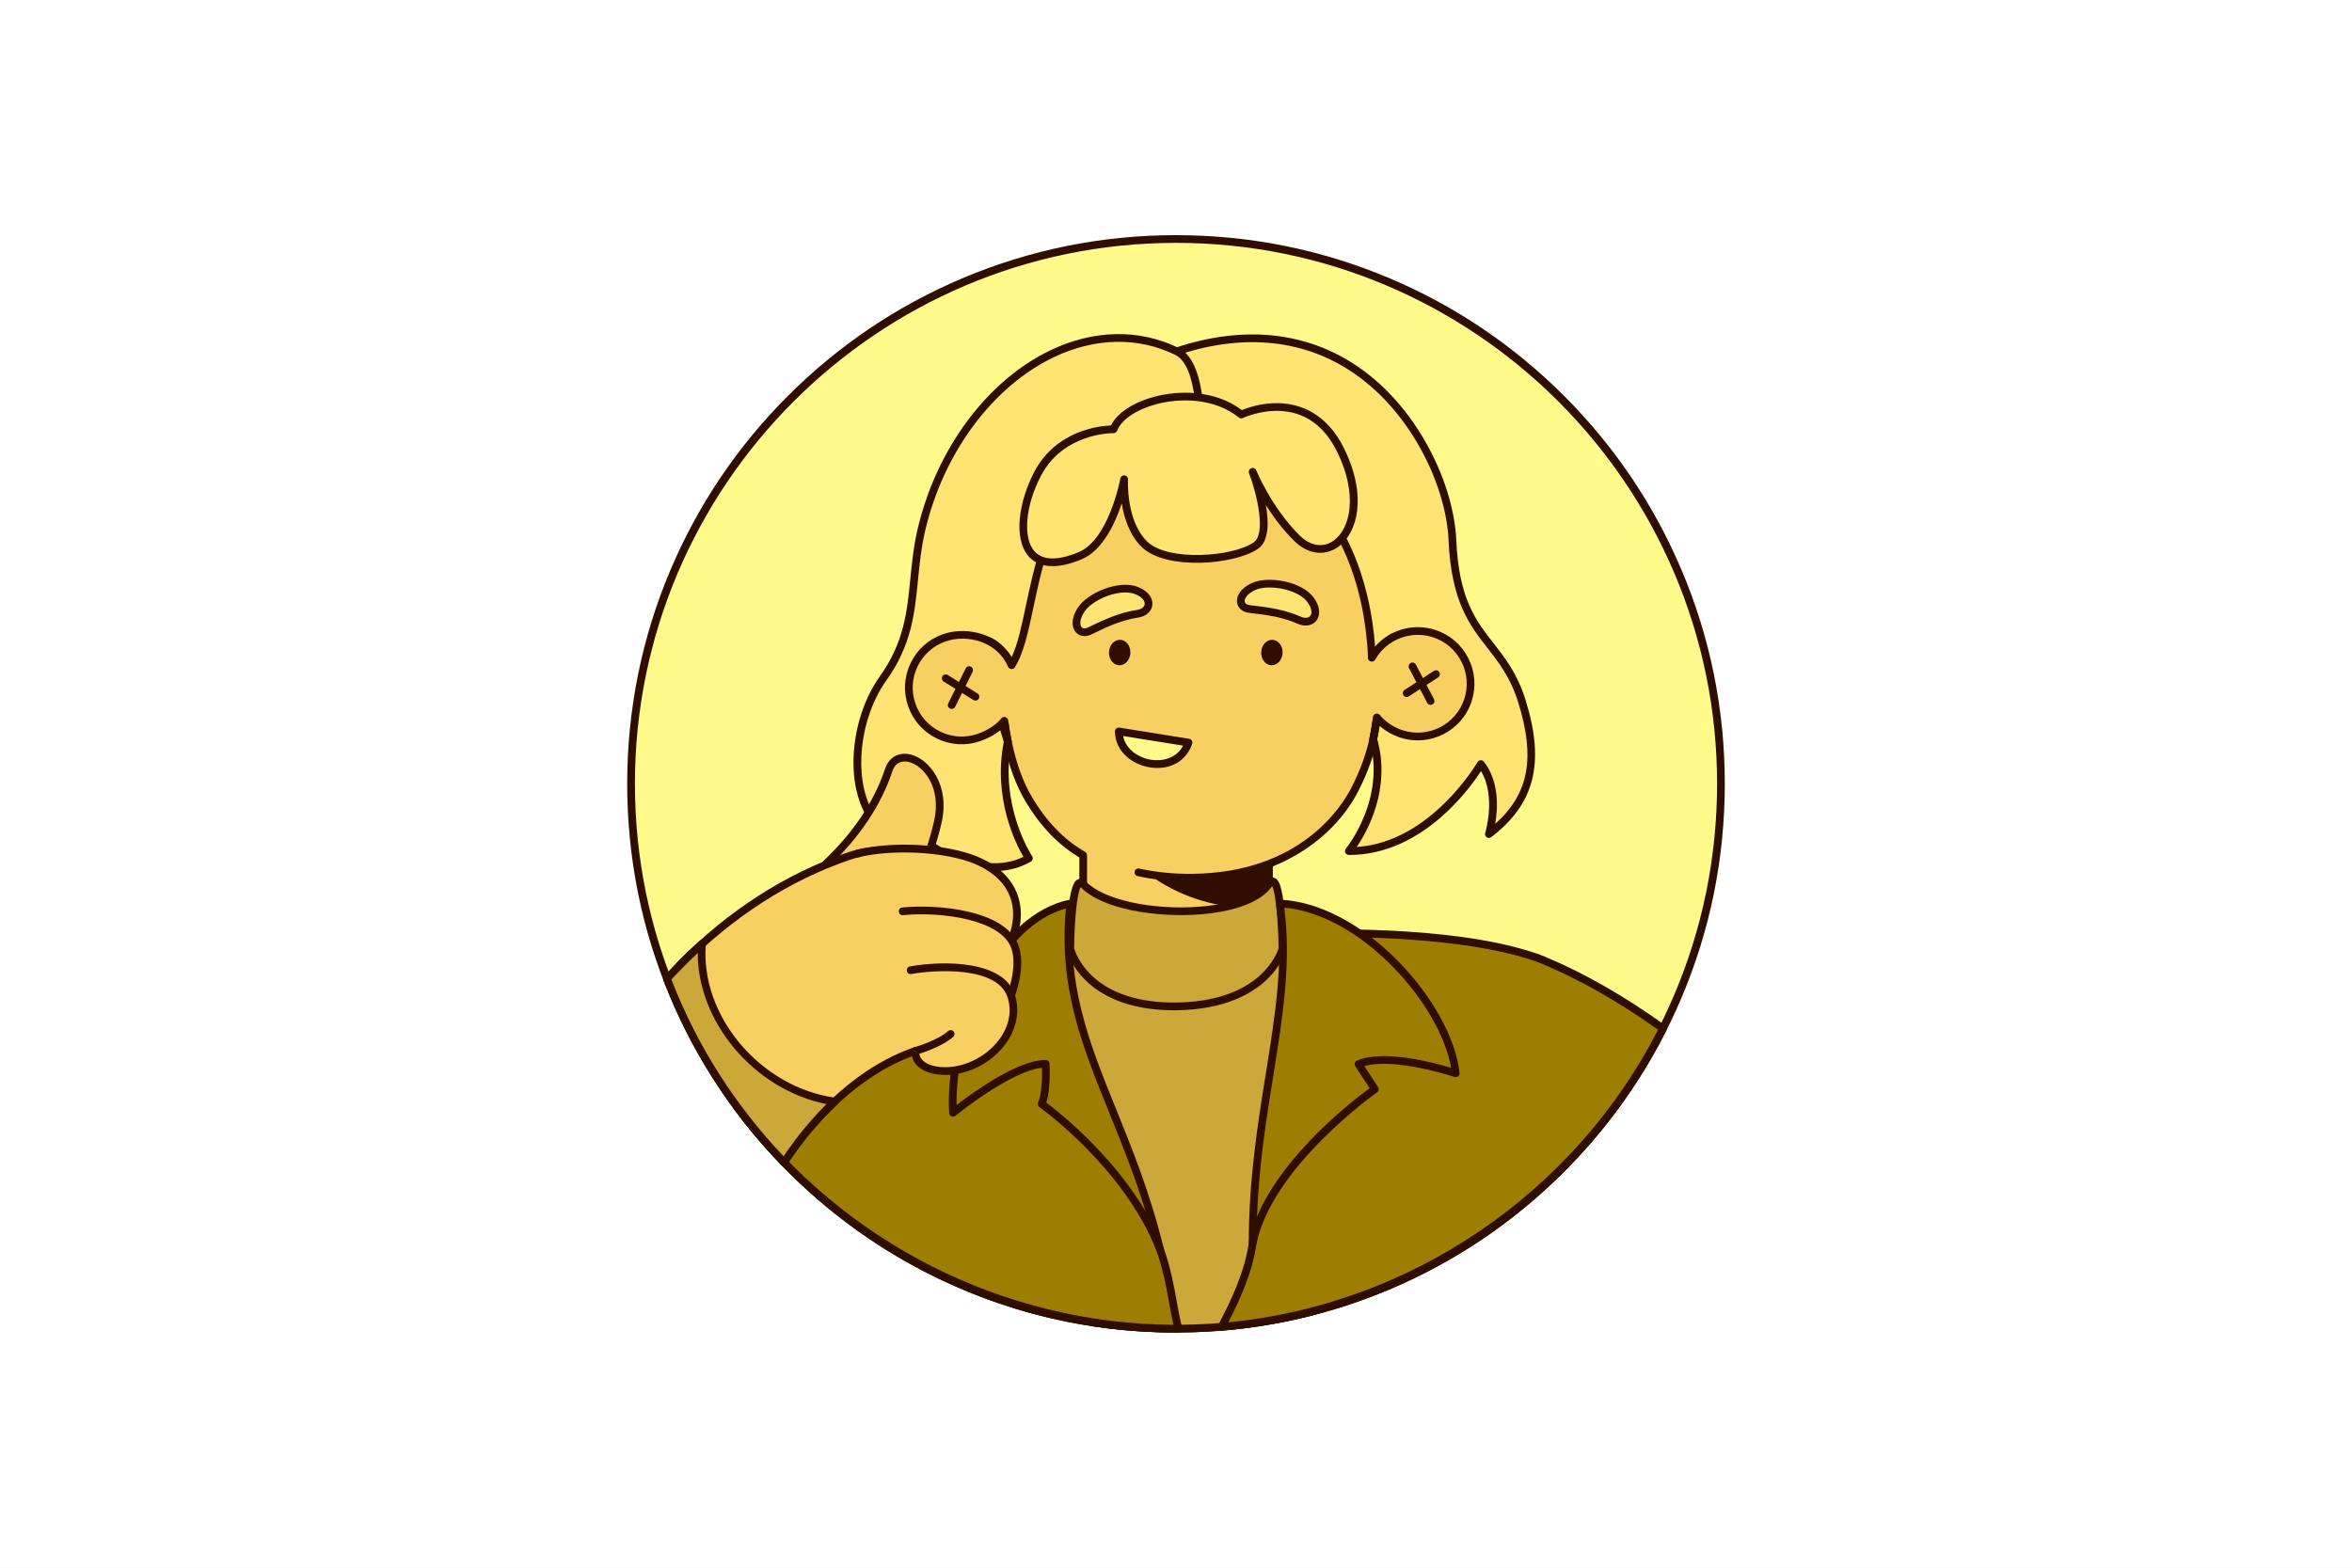
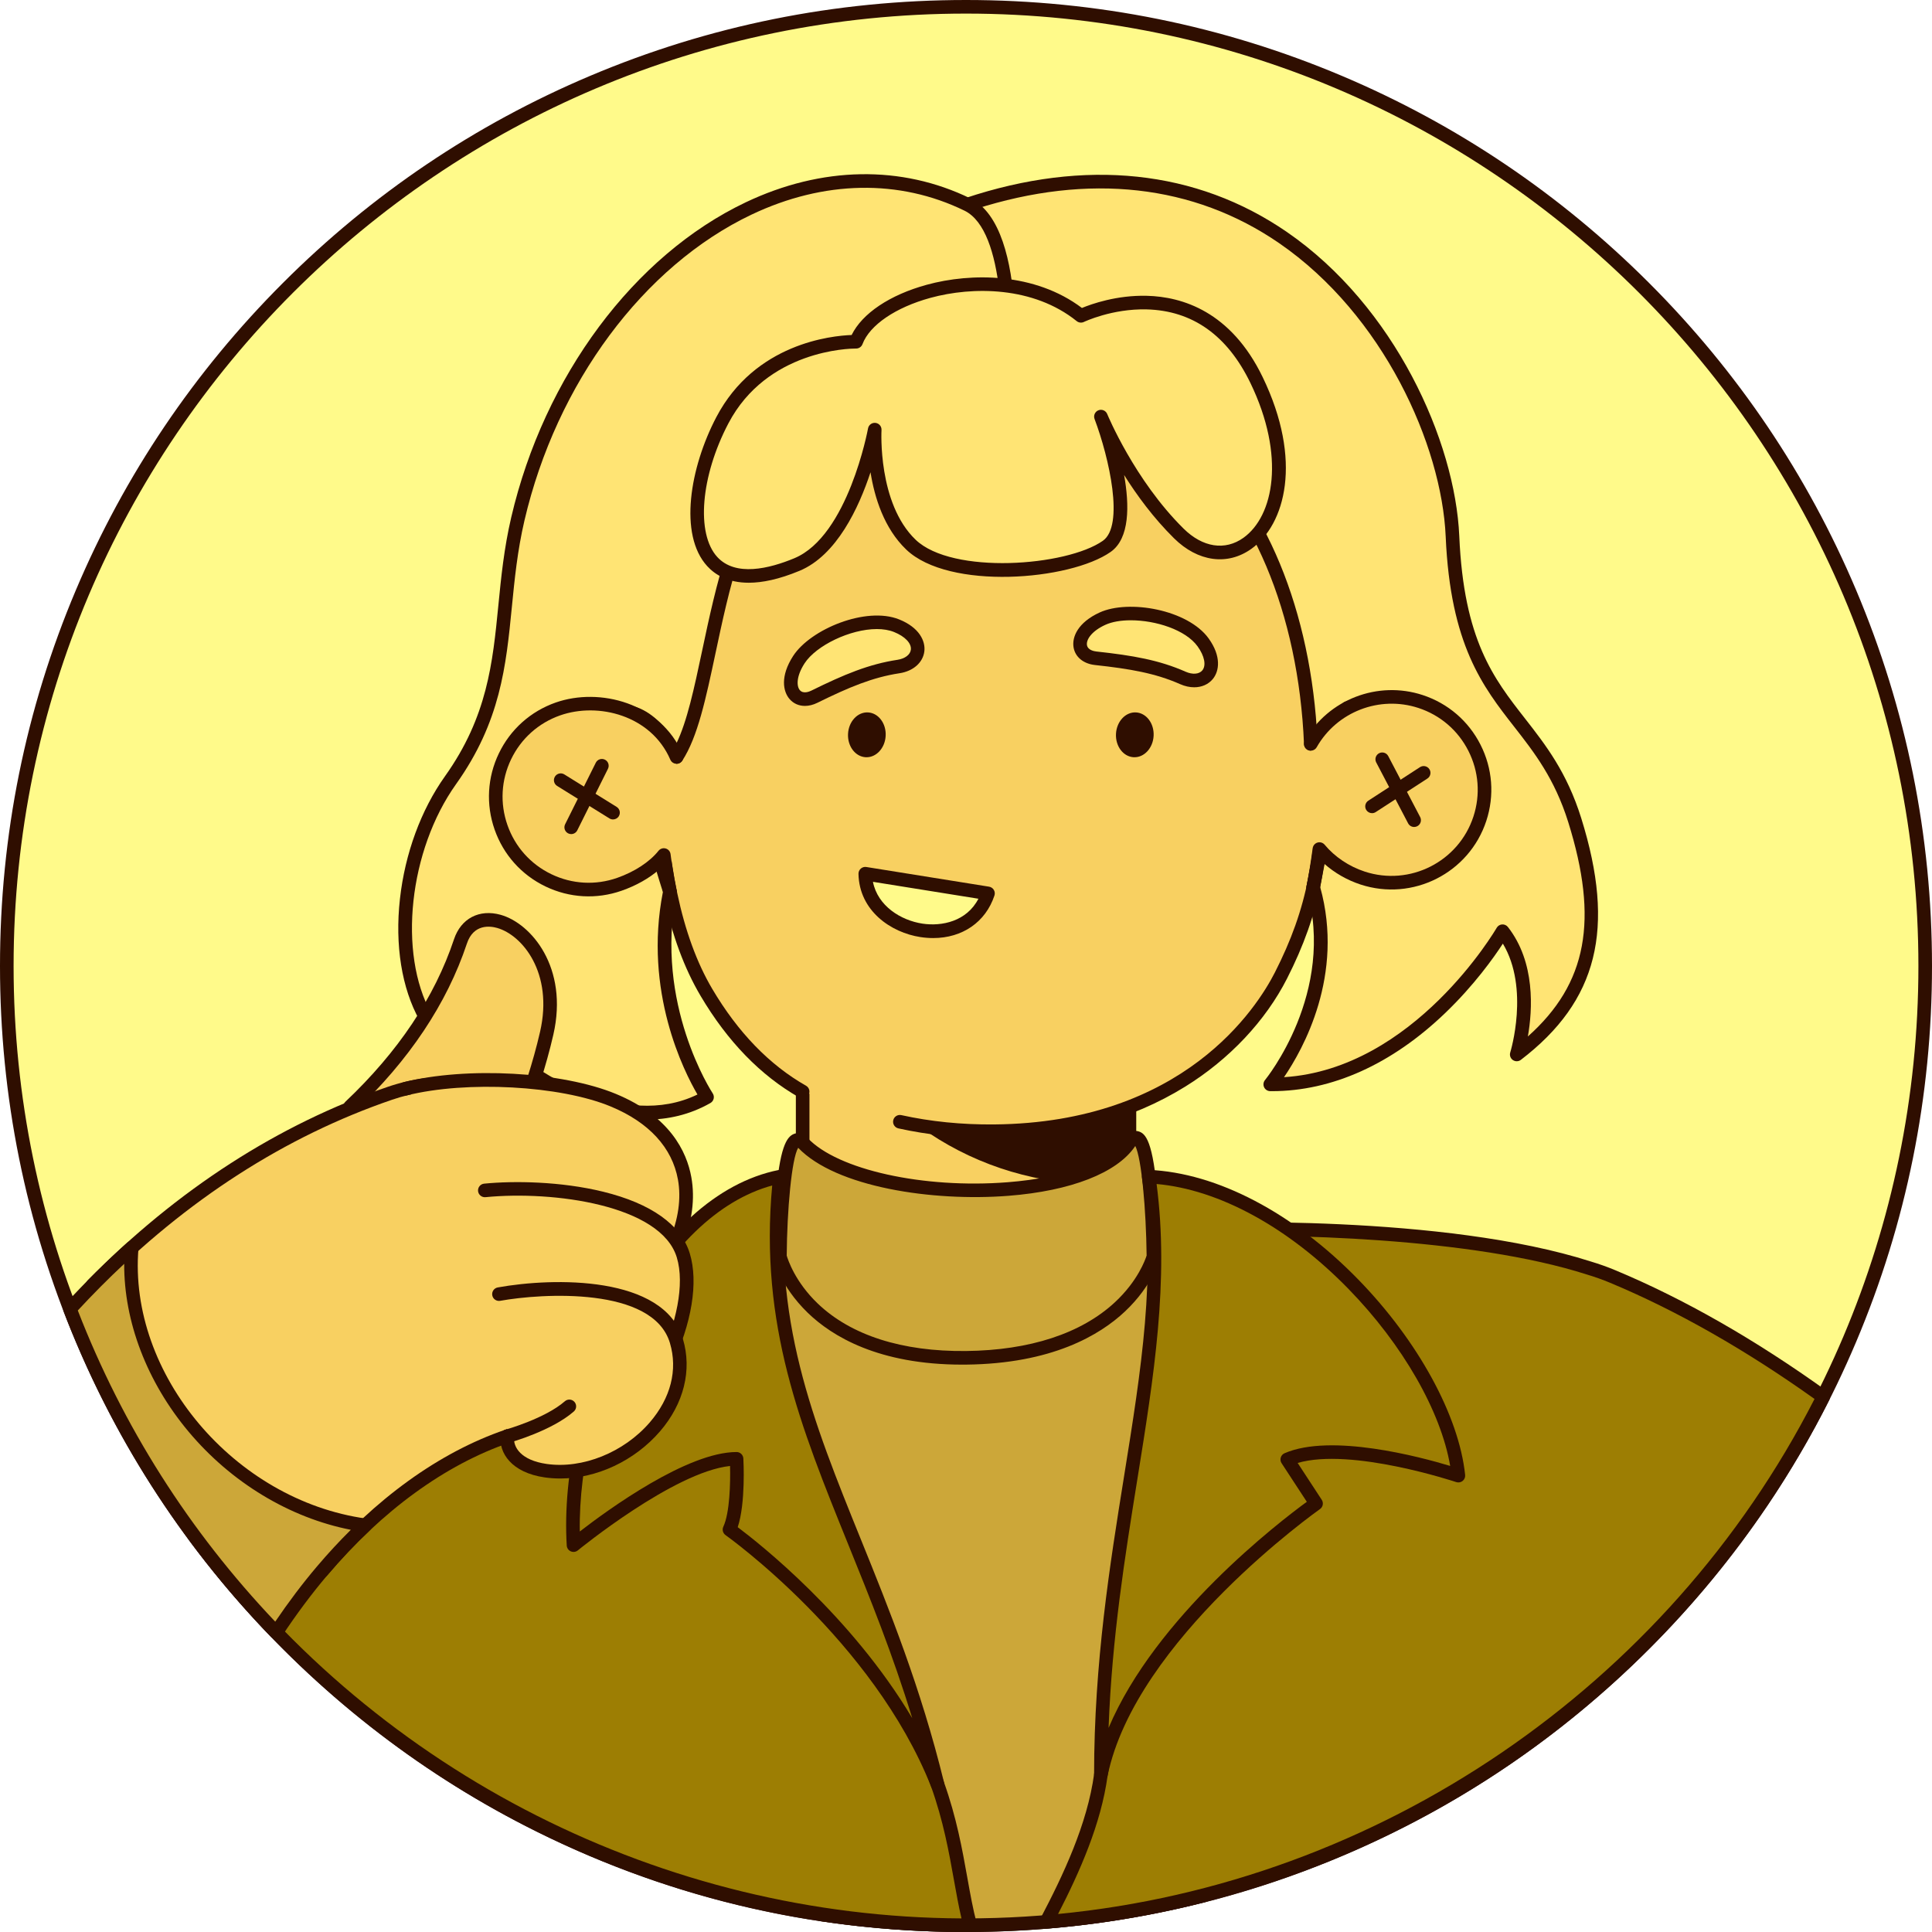
- <svg xmlns="http://www.w3.org/2000/svg" fill="none" viewBox="0 0 1200 800" width="1200" height="800">
+ <svg xmlns="http://www.w3.org/2000/svg" fill="none" viewBox="320.0 120.0 560.0 560.0" width="560" height="560">
  <defs>
    <clipPath id="assetClipPath_9qmEFste">
      <path d="m0 0 h 852.84 v 852.84 h -852.84 v -852.84 z" id="path_4vBtHDki" fill="#ffffff" />
    </clipPath>
  </defs>
  <path id="collage_bg" d="M0 0h1200v800H0z" fill="#ffffff" />
  <g transform="translate(320 120)" data-asset-index="0">
    <g clip-path="url(#assetClipPath_9qmEFste)" transform="scale(0.6566296 0.6566296)" data-asset-index="0">
      <circle cx="426.42" cy="426.42" fill="#FFFA8A" r="423.42" id="amFaUI-9RFS0oThkQjHqC" />
      <path d="m426.42 852.841c-57.565 0-113.41-11.275-165.982-33.512-50.778-21.478-96.382-52.224-135.542-91.384s-69.907-84.764-91.384-135.542c-22.237-52.573-33.512-108.418-33.512-165.982s11.274-113.41 33.512-165.983c21.477-50.778 52.223-96.381 91.384-135.542 39.16-39.161 84.764-69.907 135.542-91.384 52.572-22.237 108.417-33.512 165.982-33.512s113.41 11.275 165.982 33.511c50.778 21.478 96.382 52.224 135.542 91.384 39.161 39.161 69.907 84.763 91.384 135.542 22.237 52.573 33.512 108.418 33.512 165.983s-11.274 113.409-33.512 165.982c-21.477 50.778-52.223 96.381-91.384 135.542s-84.764 69.906-135.542 91.384c-52.572 22.236-108.417 33.512-165.982 33.512zm0-846.841c-231.82 0-420.42 188.6-420.42 420.421s188.6 420.42 420.42 420.42 420.42-188.6 420.42-420.42-188.6-420.421-420.42-420.421z" fill="#2F0E00" id="MMsJ1ZLFXgdGeLHAH4txy" />
      <path d="m354.315 472.587h144.211v82.053h-144.211z" fill="#F8D061" id="paxJKa_K_nwhHg7CvaZup" />
      <g fill="#2F0E00" id="lnxEp-2ceka3hJtOwNf_U">
        <path d="m498.525 557.64h-144.211c-1.657 0-3-1.343-3-3v-82.053c0-1.657 1.343-3 3-3h144.211c1.657 0 3 1.343 3 3v82.053c0 1.657-1.343 3-3 3zm-141.21-6h138.211v-76.053h-138.211z" fill="#2F0E00" id="H60nbLdR_oY2z4SNnFw4f" />
        <path d="m498.526 478.621v40.798c-31.715 2.573-61.474-4.888-86.657-21.669z" fill="#2F0E00" id="RsBUVG66MESY8f4cVjYgb" />
        <path d="m486.476 522.91c-27.717 0-53.871-7.737-76.271-22.663-1-.666-1.506-1.866-1.284-3.049.221-1.182 1.127-2.117 2.302-2.377l86.656-19.13c.883-.195 1.815.021 2.525.591.709.569 1.121 1.43 1.121 2.339v40.798c0 1.562-1.2 2.864-2.758 2.99-4.126.335-8.227.501-12.292.501zm-66.802-23.81c22.478 13.206 48.498 19.238 75.852 17.526v-34.271z" fill="#2F0E00" id="JoJnmg3SUlYCMHmxmmymO" />
      </g>
      <path d="m554.637 554.641c-42.749-20.086-224.498-11.164-243.194 3.937-17.975 14.519-5.76 191.047 50.97 286.454 20.875 3.165 42.249 4.809 64.008 4.809 36.265 0 71.464-4.563 105.058-13.14 49.534-97.998 53.381-267.86 23.158-282.06z" fill="#CCA739" id="Fj4JYdpb7PbYSLtAApPh" />
      <path d="m426.42 852.841c-21.574 0-43.261-1.63-64.457-4.844-.888-.135-1.669-.66-2.128-1.433-24.789-41.688-44.433-105.359-53.895-174.688-6.673-48.896-8.388-105.938 3.617-115.634 10.989-8.876 65.361-14.345 114.371-15.828 23.688-.719 103.214-2.003 131.983 11.511 5.28 2.48 9.661 8.684 13.021 18.437 8.42 24.442 10.241 70.745 4.753 120.841-6.192 56.517-20.231 108.669-39.53 146.852-.391.772-1.097 1.339-1.936 1.554-34.395 8.78-69.991 13.232-105.801 13.232zm-62.149-10.565c20.451 3.029 41.354 4.564 62.149 4.564 34.85 0 69.493-4.275 102.992-12.711 41.903-84.031 49.476-216.451 33.849-261.813-2.772-8.047-6.195-13.22-9.899-14.961-21.899-10.289-81.126-12.397-129.251-10.943-54.982 1.664-102.609 7.897-110.783 14.499-7.137 5.764-9.717 49.519-1.441 110.154 9.264 67.883 28.332 130.168 52.385 171.211zm167.208-5.575h.01z" fill="#2F0E00" id="yRhzLtG-UQqv3Pq0DZvQ0" />
      <path d="m354.315 504.39c25.289 26.925 124.365 29.169 144.211 0 9.98-14.668 10.632 50.251 10.632 50.251s-11.392 43.988-82.737 44.736-82.144-44.736-82.144-44.736.365-60.55 10.039-50.251z" fill="#CCA739" id="XmfbRetktP4yc9AkiRSMW" />
      <path d="m424.719 602.385c-36.79 0-57.379-12.426-68.215-22.943-12.105-11.752-15.028-23.609-15.146-24.108-.056-.233-.082-.472-.081-.711 0-.123.085-12.389 1.03-24.832 1.794-23.592 4.989-28.001 8.174-29.251 1.184-.463 3.536-.849 6.021 1.797 13.198 14.053 51.132 22.451 88.254 19.541 25.676-2.016 44.37-9.004 51.29-19.175 2.453-3.605 4.92-3.772 6.559-3.274 3.043.92 6.454 4.041 8.428 29.595.987 12.776 1.125 25.461 1.126 25.587.003.264-.029.527-.096.782-.125.483-3.206 11.968-15.461 23.519-11.124 10.486-32.325 23.069-70.149 23.466-.58.006-1.16.009-1.732.009zm-77.44-48.133c.529 1.831 3.711 11.595 13.675 21.146 14.626 14.02 37.204 21.28 65.435 20.979 28.213-.296 50.969-7.752 65.809-21.562 10.018-9.323 13.358-18.703 13.955-20.593-.229-20.157-2.244-43.071-5.004-48.348-.046.062-.093.131-.143.203-7.949 11.684-28.281 19.623-55.782 21.781-33.63 2.639-76.235-3.798-92.883-21.189-2.887 4.727-4.915 27.536-5.062 47.582z" fill="#2F0E00" id="q1f-tIuhLPD3yA_pm_dqH" />
      <path d="m426.42 849.84c.614 0 1.227-.009 1.841-.012-4.626-17.504-5.688-37.729-14.431-62.209-23.481-65.746-60.348-151.697-80.458-236.811 0 0-112.352-4.868-163.53 33.403-33.71 21.942-59.895 51.917-84.3 93.414 77.108 104.459 201.078 172.215 340.877 172.215z" fill="#9D7E03" id="mK-G1DGU87froPz0ZmNwQ" />
      <path d="m426.42 852.841c-68.849 0-134.565-15.903-195.323-47.27-57.963-29.922-109.129-73.549-147.968-126.164-.713-.967-.781-2.266-.172-3.302 25.28-42.985 52.347-72.971 85.167-94.354 51.476-38.41 160.746-34.14 165.378-33.938 1.342.058 2.481 1 2.79 2.308 14.876 62.961 38.854 126.133 60.011 181.869 7.346 19.352 14.284 37.63 20.353 54.622 5.599 15.676 8.11 29.72 10.326 42.11 1.287 7.198 2.503 13.996 4.18 20.341.237.897.046 1.854-.52 2.591-.564.737-1.438 1.171-2.366 1.176l-1.855.012zm-337.281-175.404c78.716 105.585 203.776 168.766 335.287 169.398-1.273-5.444-2.288-11.117-3.351-17.058-2.175-12.16-4.64-25.943-10.07-41.149-6.049-16.936-12.977-35.188-20.312-54.511-20.972-55.249-44.708-117.784-59.708-180.381-16.079-.409-113.572-1.354-159.346 32.877-.053.039-.105.076-.16.112-32.057 20.865-57.508 48.889-82.341 90.711z" fill="#2F0E00" id="VCU0ZMtGnXwyLFueiyLd3" />
      <path d="m701.374 559.736c-52.927-16.966-137.589-18.446-179.987-16.747 3.8 49.787-22.862 165.684-35.426 240.377-3.119 23.151-14.182 46.175-24.083 65.002 150.298-12.462 278.312-103.419 342.946-231.775-31.203-22.424-62.591-40.445-92.915-53.101-3.482-1.454-6.999-2.701-10.535-3.757z" fill="#9D7E03" id="hh_tvrf2_qY3AVMsBI-Mh" />
      <path d="m461.878 851.368c-1 0-1.942-.501-2.501-1.344-.604-.913-.663-2.083-.153-3.053 10.066-19.141 20.762-41.713 23.765-64.006 3.279-19.504 7.453-41.473 11.872-64.73 12.337-64.939 26.32-138.543 23.536-175.018-.062-.812.209-1.614.75-2.223.542-.608 1.308-.971 2.121-1.004 11.677-.467 115.934-3.968 180.994 16.88 3.672 1.097 7.307 2.394 10.804 3.854 30.318 12.652 61.78 30.63 93.511 53.433 1.198.862 1.593 2.468.929 3.786-32.348 64.236-80.874 119.727-140.333 160.473-60.757 41.634-131.661 66.857-205.045 72.941-.083.008-.166.011-.249.011zm62.695-305.495c1.89 38.164-11.748 109.946-23.818 173.481-4.413 23.227-8.581 45.165-11.835 64.51-2.859 21.234-12.337 42.51-21.851 61.026 141.571-13.643 268.931-100.271 333.914-227.356-30.65-21.828-60.995-39.072-90.229-51.272-3.313-1.384-6.758-2.612-10.238-3.65-.019-.006-.038-.012-.058-.019-50.804-16.285-132.955-18.207-175.885-16.72z" fill="#2F0E00" id="x80rgF1BPUUKpUgDqVY4S" />
      <path d="m507.078 519.419c64.197 2.753 131.257 79.967 136.696 131.974 0 0-51.816-17.42-75.54-7.14l12.715 19.446s-82.272 57.59-94.986 119.668c0-107.701 32.909-183.98 21.117-263.947z" fill="#9D7E03" id="nM_YSrkVkW739Y_0Y682h" />
      <path d="m485.965 786.366c-.102 0-.203-.005-.306-.016-1.531-.155-2.697-1.444-2.697-2.984 0-49.345 7.016-93.005 13.205-131.524 7.669-47.722 14.291-88.936 7.943-131.985-.131-.885.141-1.782.739-2.446.599-.665 1.466-1.035 2.357-.988 30.003 1.287 63.683 18.936 92.402 48.421 26.348 27.05 44.414 60.095 47.147 86.238.106 1.015-.312 2.015-1.107 2.652-.798.641-1.865.826-2.832.503-.483-.162-46.289-15.371-69.994-8.446l10.636 16.267c.887 1.355.536 3.17-.79 4.099-.813.57-81.442 57.636-93.768 117.812-.289 1.408-1.527 2.398-2.937 2.398zm24.592-263.713c5.582 42.725-1.247 85.221-8.466 130.141-5.527 34.4-11.216 69.8-12.736 109.95 20.746-49.065 75.251-90.848 87.512-99.808l-11.144-17.043c-.484-.74-.617-1.656-.362-2.504.254-.847.869-1.539 1.681-1.891 20.529-8.894 59.692 1.56 73.113 5.607-4.109-24.091-20.936-53.532-44.843-78.077-26.502-27.209-57.175-43.944-84.755-46.376z" fill="#2F0E00" id="WvQ86INuiRDom_gOcK5C" />
      <path d="m344.276 519.419c-57.237 11.498-94.853 101.438-91.105 162.647 0 0 46.361-38.1 71.968-38.1 0 0 1.249 21.86-3.123 31.229 0 0 65.581 46.219 91.814 112.425-27.482-112.425-80.458-168.013-69.554-268.201z" fill="#9D7E03" id="E7i9b3mk6EW8E8sZGvaWo" />
      <path d="m413.83 790.621c-1.2 0-2.325-.725-2.789-1.896-25.587-64.578-90.104-110.621-90.753-111.078-1.187-.837-1.604-2.404-.99-3.721 2.867-6.145 3.155-19.483 2.966-26.802-24.774 2.627-66.75 36.898-67.188 37.259-.87.714-2.07.883-3.103.432-1.033-.45-1.728-1.441-1.796-2.566-1.93-31.511 6.67-69.458 23.005-101.511 18.342-35.99 43.38-58.812 70.504-64.261.937-.187 1.909.082 2.614.727.706.646 1.062 1.589.959 2.539-6.768 62.183 11.528 107.371 32.714 159.695 12.422 30.679 26.501 65.451 36.771 107.47.375 1.531-.501 3.092-2.003 3.57-.303.097-.609.143-.911.143zm-88.18-116.479c9.251 6.925 50.045 38.959 77.037 84.292-8.648-28.269-18.586-52.812-28.275-76.745-21.014-51.898-39.225-96.873-33.541-158.385-23.768 6.466-45.775 27.649-62.343 60.158-14.636 28.718-23.079 63.602-22.588 92.58 12.594-9.744 47.431-35.077 69.2-35.077 1.591 0 2.904 1.241 2.995 2.829.049.856 1.073 19.694-2.485 30.348z" fill="#2F0E00" id="BAIs6As1mdK7_ojzf5thI" />
      <path d="m397.228 495.175c12.543 2.777 26.386 4.313 41.555 4.184 68.737-.585 109.925-35.816 126.682-68.776 14.45-28.421 19.273-53.26 18.906-96.329-.777-91.257-23.655-172.257-148.452-171.194-124.798 1.063-146.292 82.441-145.515 173.698.355 41.703 6.735 76.443 21.406 101.272 3.959 6.7 17.457 29.621 42.502 43.838" fill="#F8D061" id="uJQjfljGi66IpbBAedw77" />
      <path d="m437.04 502.367c-14.076 0-27.678-1.433-40.46-4.264-1.618-.357-2.639-1.96-2.28-3.577.358-1.618 1.961-2.639 3.577-2.28 12.875 2.85 26.62 4.235 40.881 4.113 83.782-.714 116.118-51.567 124.034-67.136 14.257-28.043 18.945-52.001 18.58-94.944-.714-83.789-18.573-169.333-145.427-168.219-56.524.481-94.915 17.382-117.364 51.669-17.639 26.94-25.639 64.754-25.177 119.003.368 43.256 7.431 76.824 20.989 99.771 11.37 19.243 25.288 33.609 41.399 42.755 1.441.818 1.946 2.649 1.129 4.09-.818 1.441-2.651 1.944-4.09 1.129-17.035-9.67-31.694-24.765-43.571-44.865-14.335-24.26-21.474-57.877-21.856-102.828-.473-55.488 7.839-94.363 26.157-122.341 23.633-36.094 63.648-53.883 122.333-54.382.831-.007 1.663-.011 2.487-.011 57.341 0 96.853 17.121 120.753 52.302 18.792 27.661 27.765 66.389 28.237 121.877.37 43.487-4.663 69.058-19.232 97.714-9.512 18.709-25.473 35.656-44.942 47.72-23.867 14.787-52.26 22.423-84.389 22.697-.59.005-1.181.008-1.769.008z" fill="#2F0E00" id="mvAENO1NMQ1nz0GBchr" />
      <path d="m427.058 90.292c140.795-46.961 211.196 79.397 214.113 146.493 3.354 77.133 38.18 74.743 53.969 125.268 15.315 49.011 6.361 78.939-25.608 103.413 0 0 10.422-33.076-6.253-54.403 0 0-39.039 68.149-102.55 67.603 0 0 32.627-39.178 18.955-86.982l15.13-79.142-16.188 15.817c-3.606-86.51-50.826-169.287-134.677-151.6l-16.89-86.469z" fill="#FFE474" id="aAolRjEmRWU6g4yF9YcT" />
      <path d="m561.463 481.67c-.255 0-.505 0-.76-.003-1.159-.01-2.209-.687-2.696-1.738-.487-1.053-.325-2.291.416-3.182.314-.379 31.435-38.579 18.376-84.236-.129-.452-.15-.928-.062-1.389l13.333-69.751-9.349 9.135c-.846.828-2.097 1.082-3.203.643-1.101-.437-1.842-1.479-1.891-2.663-2.407-57.744-23.304-107.34-55.897-132.668-21.474-16.687-46.762-22.112-75.164-16.121-.786.165-1.606.009-2.275-.435-.67-.443-1.134-1.137-1.288-1.926l-16.89-86.469c-.289-1.48.565-2.944 1.995-3.421 52.975-17.669 102.062-12.493 141.962 14.961 47.549 32.719 74.273 92.301 76.098 134.248 1.997 45.929 15.127 62.741 29.027 80.54 9.072 11.617 18.454 23.63 24.808 43.963 15.252 48.807 7.282 80.714-26.648 106.69-1.039.796-2.474.824-3.545.075-1.071-.751-1.533-2.11-1.14-3.358.093-.296 8.623-28.224-3.262-48.022-3.976 6.113-12.646 18.357-25.512 30.692-23.508 22.538-49.923 34.434-76.434 34.435zm21.3-90.117c10.803 38.918-7.601 71.706-15.966 83.947 57.479-3.643 93.51-65.286 93.879-65.93.497-.866 1.393-1.429 2.389-1.5.989-.071 1.963.357 2.577 1.145 12.183 15.582 10.86 36.582 8.802 48.316 26.222-23.375 31.315-51.438 17.833-94.585-6.028-19.29-15.068-30.865-23.811-42.059-13.87-17.761-28.212-36.125-30.292-83.974-1.76-40.461-27.573-97.959-73.505-129.565-37.665-25.917-84.008-31.094-134.158-15.031l15.804 80.914c28.999-5.382 54.924.616 77.098 17.846 32.696 25.409 54.083 73.869 57.851 130.51l11.453-11.19c.938-.916 2.362-1.117 3.517-.497s1.772 1.918 1.526 3.206l-14.996 78.446z" fill="#2F0E00" id="Avtx6B3HVAjMnssXyWo7W" />
      <path d="m295.713 393.594c-10.306 50.782 16.4 90.705 16.4 90.705-35.917 20.452-78.069-11.361-78.069-11.361-63.625 3.977-67.839-82.678-35.166-128.549 28.375-39.836 19.971-73.594 29.715-115.33 25.139-107.68 120.943-176.574 198.465-138.767 25.222 12.301 16.89 86.469 16.89 86.469-138.731-27.308-119.909 118.663-145.294 157.398 0 0-7.745-15.481-18.507-19.083s15.566 78.518 15.566 78.518z" fill="#FFE474" id="QgpGT38krm4UVce8qQHlg" />
      <path d="m285.347 494.224c-25.165 0-47.393-14.802-52.206-18.231-27.107 1.279-41.059-13.208-47.998-25.697-7.82-14.076-10.874-33.079-8.597-53.507 2.234-20.044 9.297-39.271 19.889-54.14 18.711-26.269 21.06-50.096 23.546-75.323 1.223-12.4 2.487-25.225 5.69-38.948 14.555-62.341 54.217-115.628 103.509-139.066 33.538-15.947 68.766-16.556 99.193-1.716 26.815 13.078 18.905 86.386 18.556 89.5-.094.833-.532 1.589-1.208 2.085-.677.496-1.529.687-2.353.523-44.525-8.762-76.204-.29-96.844 25.907-17.958 22.793-24.745 54.769-30.732 82.979-4.193 19.754-7.814 36.814-14.629 47.213-.587.897-1.613 1.406-2.683 1.351-1.072-.062-2.029-.692-2.509-1.653-.068-.135-6.651-13.077-15.428-17.049-.979 8.124 8.225 43.652 18.025 74.226.157.489.186 1.01.084 1.513-9.922 48.892 15.694 88.053 15.954 88.442.461.692.615 1.547.424 2.356-.192.81-.711 1.505-1.435 1.917-9.331 5.312-18.991 7.318-28.25 7.318zm-51.304-24.286c.65 0 1.285.212 1.807.604.396.297 38.862 28.764 72.027 12.601-5.887-10.059-23.882-45.439-15.258-89.378-1.143-3.606-6.21-19.752-10.64-36.286-10.533-39.319-7.274-42.536-5.524-44.265 1.221-1.204 2.915-1.562 4.645-.983 7.902 2.645 14.143 10.672 17.507 15.893 4.733-9.766 7.82-24.307 11.316-40.778 6.124-28.854 13.064-61.556 31.888-85.448 21.655-27.486 54.222-36.887 99.482-28.692 2.033-22.074 2.62-71.356-15.551-80.218-28.753-14.022-62.131-13.402-93.986 1.742-47.683 22.673-86.093 74.406-100.241 135.011-3.115 13.342-4.359 25.966-5.562 38.174-2.567 26.045-4.993 50.646-24.631 78.215-20.813 29.221-25.719 74.642-10.934 101.252 8.88 15.981 23.919 23.781 43.469 22.562.062-.004.125-.006.187-.006z" fill="#2F0E00" id="WbjDCmFUOJEdrqvth9prC" />
      <path d="m522.15 299.257c-11.828-5.223-23.864-7.092-38.484-8.683-9.374-1.02-9.927-11.548 2.985-17.471 12.135-5.566 36.424-.677 44.449 10.488 8.372 11.648.704 19.928-8.95 15.665z" fill="#FFE474" id="iWLsCNems-DwPIgH7bPo" />
      <path d="m527.15 303.386c-1.987 0-4.104-.455-6.212-1.386-10.948-4.834-22.076-6.757-37.597-8.444-5.133-.559-8.754-3.565-9.448-7.849-.734-4.523 1.903-10.926 11.507-15.331 12.827-5.883 38.969-1.291 48.137 11.464 5.663 7.88 4.685 14.381 1.879 17.838-1.979 2.438-4.943 3.708-8.266 3.708zm-27.971-29.577c-4.325 0-8.294.652-11.276 2.021-6.097 2.797-8.465 6.583-8.087 8.917.356 2.196 3.038 2.721 4.175 2.845 16.106 1.751 27.712 3.772 39.372 8.921 3.084 1.361 5.987 1.12 7.395-.615 1.771-2.181.949-6.324-2.092-10.555-5.279-7.345-18.526-11.533-29.486-11.533z" fill="#2F0E00" id="nzfd_3K-BgTvTAkpJFXyI" />
      <path d="m396.619 294.224c-12.784 1.94-23.944 6.82-37.134 13.322-8.457 4.169-14.573-4.419-6.855-16.345 7.254-11.209 30.373-20.115 43.136-14.999 13.315 5.337 11.287 16.439.853 18.022z" fill="#FFE474" id="D0nc7lK_j6MHDz0TLRhaX" />
      <path d="m355.311 311.609c-2.605 0-4.963-.992-6.685-2.927-3.046-3.423-4.256-10.241 1.485-19.111 7.665-11.845 32.188-21.998 46.771-16.153 9.008 3.61 11.67 9.622 11.158 14.045-.578 4.985-4.886 8.804-10.972 9.728-11.83 1.795-22.253 6.143-36.258 13.046-1.867.921-3.74 1.373-5.5 1.373zm31.74-33.923c-11.76 0-26.805 7.268-31.902 15.145-3.645 5.631-3.612 10.097-2.04 11.863 1.48 1.662 4.024.667 5.05.161 14.532-7.164 25.411-11.686 38.01-13.597 3.334-.506 5.654-2.268 5.911-4.487.323-2.79-2.593-5.846-7.43-7.785-2.234-.896-4.826-1.3-7.599-1.3z" fill="#2F0E00" id="V_reQxz8lXUZ7tscrvvGH" />
      <path d="m436.13 394.367c-9.162 27.566-53.648 18.426-54.173-8.688z" fill="#FFFA8A" id="kEeHQ58N4wrrUrUrnwD-5" />
      <path d="m411.936 414.086c-1.833 0-3.718-.144-5.643-.436-12.943-1.966-27.019-11.54-27.335-27.912-.018-.889.36-1.739 1.031-2.322.671-.584 1.567-.839 2.442-.698l54.173 8.688c.869.139 1.634.653 2.09 1.405.457.753.56 1.668.282 2.503-3.918 11.788-14.227 18.772-27.041 18.772zm-26.594-24.826c2.101 10.691 12.35 17.015 21.852 18.458 8.513 1.293 19.55-.972 24.707-10.991z" fill="#2F0E00" id="ErpRNQF5HTxSfnLndrLCY" />
      <path d="m578.625 328.36c9.433-16.634 29.57-24.885 48.44-18.696 21.521 7.059 33.245 30.228 26.186 51.748-7.059 21.521-30.228 33.245-51.748 26.186-7.596-2.491-14.307-7.07-19.067-12.794-.784 5.833-1.675 11.5-2.752 16.88" fill="#F8D061" id="S5vFYVX9MDGhfGxq-C7xz" />
      <path d="m579.687 394.686c-.194 0-.393-.02-.592-.06-1.624-.324-2.678-1.905-2.353-3.53.978-4.888 1.867-10.347 2.72-16.69.159-1.181 1-2.154 2.145-2.483 1.14-.331 2.374.049 3.136.965 4.467 5.371 10.751 9.583 17.694 11.86 19.917 6.533 41.432-4.355 47.964-24.27 3.164-9.647 2.382-19.949-2.202-29.008-4.584-9.06-12.422-15.791-22.068-18.955-17.139-5.62-36.016 1.666-44.896 17.324-.815 1.442-2.647 1.951-4.089 1.13-1.441-.817-1.947-2.648-1.13-4.089 10.283-18.134 32.146-26.573 51.983-20.066 11.171 3.663 20.245 11.458 25.553 21.947 5.308 10.488 6.214 22.417 2.55 33.586-7.564 23.06-32.479 35.669-55.534 28.102-5.932-1.945-11.455-5.128-16.025-9.18-.607 3.991-1.241 7.627-1.917 11.005-.285 1.426-1.537 2.412-2.938 2.412z" fill="#2F0E00" id="MVr8iGeVKBKu7YXdDnPr" />
      <path d="m605.655 358.956c-.982 0-1.945-.481-2.52-1.367-.902-1.39-.507-3.247.884-4.149l22.797-14.795c1.389-.901 3.248-.506 4.149.884.902 1.39.507 3.247-.884 4.149l-22.797 14.795c-.504.327-1.07.483-1.63.483z" fill="#2F0E00" id="BFPhvwCdd1EavK7rtasrD" />
      <path d="m624.242 365.053c-1.081 0-2.125-.586-2.66-1.609l-14.082-26.892c-.77-1.468-.202-3.28 1.266-4.049 1.469-.771 3.281-.201 4.049 1.266l14.082 26.892c.77 1.468.202 3.28-1.266 4.049-.444.233-.92.344-1.389.344z" fill="#2F0E00" id="OrXLzYS1tpPOyX0XUbv9M" />
      <path d="m298.654 334.158c-8.894-20.579-33.599-27.779-52.342-21.214-21.375 7.488-32.634 30.886-25.146 52.262 7.488 21.375 30.886 32.634 52.262 25.146 7.544-2.643 14.96-7.102 19.604-12.92.539 4.485 1.478 9.991 2.68 16.161" fill="#F8D061" id="T7fVBLWO2JqDWoWSaWMCi" />
      <path d="m295.71 396.594c-1.407 0-2.662-.995-2.941-2.427-.751-3.853-1.362-7.255-1.845-10.264-4.417 3.825-10.093 7.034-16.503 9.279-11.095 3.888-23.039 3.22-33.632-1.876-10.594-5.097-18.567-14.015-22.453-25.108-3.887-11.095-3.221-23.039 1.876-33.632 5.097-10.594 14.015-18.567 25.108-22.453 19.303-6.764 46.233.055 56.088 22.854.657 1.521-.043 3.287-1.563 3.944-1.522.655-3.287-.044-3.944-1.563-8.485-19.633-31.834-25.446-48.596-19.573-9.582 3.356-17.284 10.243-21.686 19.393-4.402 9.148-4.978 19.464-1.621 29.046s10.243 17.284 19.393 21.686c9.147 4.401 19.465 4.976 29.046 1.621 7.68-2.69 14.332-7.05 18.252-11.961.754-.943 2.004-1.343 3.166-1.014 1.162.331 2.014 1.328 2.157 2.528.497 4.144 1.362 9.358 2.646 15.944.317 1.627-.744 3.202-2.371 3.519-.193.038-.387.057-.576.057z" fill="#2F0E00" id="Ef82NP1Nx48cVZONkRZfa" />
      <path d="m270.605 361.725c-.54 0-1.087-.146-1.579-.451l-23.089-14.336c-1.408-.874-1.841-2.724-.967-4.131.874-1.408 2.725-1.841 4.131-.967l23.089 14.336c1.408.874 1.841 2.724.967 4.131-.568.915-1.549 1.418-2.552 1.418z" fill="#2F0E00" id="lwb3uE-AdRe0TSXd51-El" />
      <path d="m252.144 368.193c-.45 0-.906-.102-1.336-.316-1.483-.738-2.086-2.54-1.347-4.022l13.542-27.168c.738-1.484 2.542-2.087 4.022-1.347 1.483.738 2.086 2.54 1.347 4.022l-13.542 27.168c-.524 1.054-1.585 1.663-2.687 1.663z" fill="#2F0E00" id="GsbhKisPw39E3tVFjccew" />
      <path d="m234.044 472.938c-15.199-12.879-18.51-42.311-18.51-42.311" fill="#FFFA8A" id="Y4t1GRdpGx6LMv9PyJe2S" />
      <path d="m234.042 475.938c-.685 0-1.374-.233-1.938-.711-15.925-13.494-19.412-43.015-19.553-44.266-.185-1.646.999-3.129 2.645-3.315 1.644-.184 3.131.998 3.318 2.644.031.283 3.37 28.413 17.469 40.359 1.264 1.071 1.421 2.965.35 4.229-.594.7-1.439 1.061-2.291 1.061z" fill="#2F0E00" id="gN4iK4dtHUCOZOSLquLQY" />
      <path d="m377.916 150.855c8.466-22.557 66.242-37.977 99.246-11.443 0 0 51.696-25.007 77.496 28.323 27.353 56.54-8.116 93.621-34.306 67.736-22.396-22.136-34.375-51.575-34.375-51.575s17.602 46.743 2.566 57.285c-16.434 11.523-68.392 16.511-86.424-.752s-15.993-50.777-15.993-50.777-8.843 48.93-34.321 59.536c-50.578 21.056-51.627-28.029-32.947-63.654s59.056-34.679 59.056-34.679z" fill="#FFE474" id="xwqePlMyliISXTYdmTdzT" />
      <path d="m330.525 257.236c-9.146 0-14.842-3.507-18.331-7.319-12.722-13.9-7.613-43.61 4.008-65.775 17.102-32.614 50.976-35.953 59.734-36.261 4.653-9.512 16.84-17.709 33.158-22.178 19.663-5.385 47.743-5.42 68.499 10.244 4.17-1.727 15.313-5.724 28.718-5.37 15.568.399 37.062 6.944 51.047 35.853 17.851 36.897 9.937 65.18-4.972 75.843-10.527 7.53-23.611 5.741-34.144-4.667-9.074-8.969-16.436-19.025-22.026-27.925 2.383 13.446 2.514 28.023-5.95 33.958-17.992 12.617-71.378 16.996-90.221-1.041-9.804-9.385-14.006-23.02-15.771-34.133-5.159 15.647-14.905 36.663-31.314 43.494-9.147 3.809-16.515 5.278-22.435 5.278zm47.18-103.382c-2.606 0-39.172.622-56.188 33.074-12.218 23.301-14.322 48.64-4.896 58.938 8.062 8.81 22.959 5.164 34.033.553 23.695-9.864 32.436-56.827 32.521-57.3.282-1.561 1.726-2.629 3.309-2.444 1.576.189 2.732 1.574 2.638 3.158-.019.322-1.723 32.35 15.073 48.43 16.203 15.51 66.553 11.734 82.627.463 9.557-6.7 2.832-36.539-3.651-53.772-.578-1.536.186-3.25 1.714-3.849 1.522-.599 3.253.141 3.872 1.661.118.289 12.031 29.15 33.705 50.572 8.44 8.343 18.323 9.857 26.436 4.055 13.338-9.541 18.672-36.082 3.062-68.35-10.172-21.025-25.581-31.949-45.8-32.468-15.247-.383-27.567 5.479-27.689 5.539-1.042.502-2.282.363-3.187-.363-19.121-15.373-45.909-15.381-64.603-10.261-15.324 4.197-26.803 12.021-29.955 20.42-.439 1.172-1.561 1.946-2.809 1.946-.021 0-.044 0-.066 0-.012 0-.061 0-.145 0z" fill="#2F0E00" id="g3Ln0vGEfx4AHTPVRH8Iw" />
      <ellipse cx="500.936" cy="324.371" fill="#2F0E00" rx="9.903" ry="8.318" transform="matrix(.04928558 -.9987847 .9987847 .04928558 152.269 808.71)" id="O5l3PIGqGyTqNIeBWuWV-" />
      <ellipse cx="382.654" cy="324.371" fill="#2F0E00" rx="9.903" ry="8.318" transform="matrix(.04928558 -.9987847 .9987847 .04928558 39.817 690.572)" id="Zdysg8k7VP4q457ZRmFiI" />
      <path d="m154.551 488.494c29.285-27.684 42.409-54.034 48.703-72.92 7.744-23.236 47.763-1.727 38.081 40.501-5.55 24.207-13.924 42.191-16.805 54.346 12.821 23.212-22.595 59.199-52.421 51.156" fill="#F8D061" id="Qkk6duAK4cENwDgVg4nHq" />
      <path d="m180.978 565.738c-3.201 0-6.433-.397-9.648-1.265-1.6-.432-2.547-2.078-2.115-3.678.432-1.601 2.078-2.547 3.678-2.115 16.757 4.517 34.271-6.027 43.452-17.738 7.94-10.131 10.02-20.998 5.562-29.07-.36-.652-.465-1.416-.293-2.142 1.209-5.102 3.324-11.109 5.774-18.066 3.462-9.832 7.771-22.068 11.025-36.26 5.946-25.935-7.831-42.66-19.014-45.798-3.021-.848-10.367-1.873-13.298 6.916-8.838 26.516-25.488 51.464-49.489 74.151-1.202 1.141-3.103 1.086-4.24-.119-1.139-1.204-1.085-3.103.119-4.24 23.274-22.002 39.396-46.122 47.919-71.688 3.07-9.21 11.161-13.444 20.609-10.797 13.403 3.761 30.06 23.18 23.241 52.917-3.33 14.521-7.701 26.936-11.214 36.911-2.218 6.297-4.155 11.8-5.331 16.386 4.938 10.096 2.499 22.93-6.649 34.601-8.642 11.025-23.981 21.095-40.088 21.095z" fill="#2F0E00" id="vdR8m01YVEO1FTMCfDb" />
      <path d="m41.04 567.102c38.62-39.123 83.189-68.079 131.051-84.483 41.795-14.326 87.291 7.945 101.618 49.739 14.325 41.796-7.944 87.291-49.739 101.618-28.954 9.924-57.238 30.491-81.791 59.476-40.205 1.788-107.798-119.603-101.138-126.35z" fill="#F8D061" id="PI8a9lKYrf6oxR8X81EFT" />
      <path d="m141.312 696.471c-18.778 0-40.827-23.068-56.14-42.619-18.896-24.125-34.995-52.124-42.569-69.17-6.625-14.911-5.382-17.981-3.697-19.688 39.496-40.012 83.979-68.682 132.213-85.214 43.297-14.838 90.588 8.312 105.428 51.604 14.839 43.293-8.312 90.588-51.604 105.428-28.443 9.749-56.271 30.005-80.475 58.578-.54.637-1.321 1.021-2.156 1.058-.331.015-.665.022-.999.022zm-97.751-127.651c-.446 7.612 24.835 57.146 54.828 91.646 16.828 19.356 31.445 29.689 42.393 29.999 24.696-28.848 53.099-49.348 82.215-59.327 40.163-13.767 61.64-57.643 47.874-97.807-6.669-19.456-20.516-35.15-38.989-44.193-18.474-9.042-39.361-10.349-58.817-3.681-47.192 16.175-90.76 44.221-129.503 83.363zm-2.521-1.718h.01z" fill="#2F0E00" id="XzoDc_FKepB-0iKVXH4h" />
      <path d="m178.849 480.631c26.16-6.528 67.857-4.915 91.821 5 44.396 18.368 38.676 61.584 8.411 89.739-23.931 22.262-52.976-.389-39.345-30.782 3.111-6.937-.557-12.206-9.789-13.688" fill="#F8D061" id="M7WSRfmoCy22iHkbq3mLR" />
      <path d="m258.699 587.339c-5.117 0-10.059-1.523-14.395-4.629-9.4-6.733-15.305-21.511-7.305-39.348.982-2.19 1.087-4.029.312-5.465-1.058-1.96-3.842-3.392-7.84-4.034-1.636-.263-2.749-1.802-2.486-3.438s1.8-2.753 3.438-2.486c7.54 1.211 10.779 4.533 12.169 7.107 1.175 2.176 2.107 5.811-.117 10.771-6.613 14.745-2.091 26.703 5.323 32.015 6.62 4.74 17.777 6.006 29.241-4.657 16.739-15.573 25.256-35.684 22.225-52.482-2.549-14.128-12.833-25.293-29.739-32.288-22.318-9.233-63.51-11.461-89.948-4.861-1.611.398-3.236-.578-3.638-2.185-.4-1.607.577-3.236 2.185-3.638 27.955-6.975 69.985-4.67 93.694 5.139 23.863 9.873 31.308 25.444 33.352 36.768 3.44 19.073-5.547 40.733-24.044 57.94-6.933 6.449-14.87 9.771-22.426 9.771z" fill="#2F0E00" id="FONEPsSw51N4w2a-4TZgR" />
      <path d="m214.016 525.484c28.438-2.801 79.654 2.514 87.606 28.685 7.952 26.17-16.793 73.298-36.878 82.175-35.49 15.686-43.192-29.205-22.368-43.453" fill="#F8D061" id="S0hm6SDM4_cVENp3vHhtG" />
      <path d="m250.967 642.605c-8.392 0-15.231-3.865-19.395-11.341-6.603-11.855-4.485-31.548 9.109-40.851 1.37-.937 3.235-.585 4.17.781.936 1.367.586 3.234-.781 4.17-10.619 7.267-12.589 23.404-7.257 32.979 4.847 8.703 14.586 10.616 26.718 5.255 19.327-8.543 42.504-54.588 35.221-78.559-7.021-23.108-54.541-29.517-84.442-26.571-1.632.158-3.117-1.042-3.279-2.691-.162-1.648 1.042-3.117 2.691-3.279 13.101-1.291 33.771-1.036 52.493 3.55 21.203 5.192 34.438 14.614 38.277 27.248 3.864 12.716.916 30.843-8.087 49.734-8.416 17.659-20.083 31.475-30.448 36.057-5.338 2.359-10.396 3.518-14.99 3.518z" fill="#2F0E00" id="FblDPJpZZuHz7E6kFx8CA" />
      <path d="m220.255 571.265c22.844-4.125 70.524-5.498 78.343 20.712 9.358 31.366-26.189 61.756-57.732 57.221-13.678-1.966-17.535-9.574-16.898-15.222" fill="#F8D061" id="he3zxuSysk5yasj6dOcT" />
      <path d="m247.292 652.651c-2.304 0-4.593-.159-6.853-.483-14.645-2.106-20.321-10.823-19.452-18.529.187-1.646 1.678-2.822 3.318-2.645 1.646.187 2.83 1.672 2.645 3.318-.506 4.473 2.948 10.277 14.343 11.916 15.82 2.281 34.1-5.083 45.508-18.308 9.291-10.771 12.46-23.231 8.923-35.087-7.465-25.021-56.623-21.921-74.936-18.617-1.628.289-3.191-.787-3.485-2.419-.295-1.631.789-3.191 2.419-3.485 24.599-4.438 73.34-5.388 81.752 22.807 4.082 13.684.391 28.526-10.13 40.722-11.274 13.068-27.975 20.811-44.052 20.811z" fill="#2F0E00" id="gtsLQ2Ov22Mlziz6RWCb" />
      <path d="m223.969 633.975s18.035-5.005 27.355-13.164" fill="#F8D061" id="yIOLLvPO3Ku0TCc0epHBa" />
      <path d="m223.967 636.976c-1.313 0-2.52-.87-2.888-2.198-.444-1.596.49-3.249 2.087-3.693.174-.048 17.493-4.926 26.183-12.531 1.245-1.092 3.141-.965 4.233.282 1.091 1.246.965 3.142-.282 4.233-9.724 8.512-27.766 13.585-28.529 13.797-.268.074-.538.11-.804.11z" fill="#2F0E00" id="zAWiKpgzvvWwAXsUQfmt1" />
      <path d="m58.138 550.794c-9.406 8.438-18.497 17.469-27.263 27.024 20.575 53.721 51.779 102.178 91.038 142.804 6.35-9.627 13.133-18.749 20.265-27.169 6.138-7.246 12.51-13.967 19.066-20.126-59.867-8.317-107.809-66.454-103.106-122.532z" fill="#CCA739" id="TNpD9bTFl2U42m__QBGC" />
      <path d="m121.913 723.621c-.81 0-1.59-.327-2.157-.915-40.233-41.635-71.08-90.021-91.683-143.815-.406-1.062-.178-2.264.591-3.102 8.896-9.695 18.139-18.856 27.471-27.229.915-.819 2.24-1.001 3.339-.452 1.101.547 1.756 1.711 1.653 2.937-4.651 55.472 42.325 111.225 100.53 119.31 1.144.159 2.096.961 2.445 2.062.351 1.101.038 2.305-.805 3.096-6.474 6.081-12.81 12.77-18.831 19.879-6.954 8.209-13.699 17.254-20.05 26.881-.501.761-1.32 1.252-2.227 1.336-.093.009-.186.013-.277.013zm-87.568-145.143c19.862 51.191 49.166 97.38 87.15 137.369 5.866-8.665 12.043-16.837 18.394-24.335 4.825-5.696 9.85-11.131 14.986-16.213-27.015-5.299-52.872-20.886-71.699-43.405-18.354-21.953-28.466-48.542-28.35-74.004-6.941 6.478-13.805 13.377-20.481 20.588z" fill="#2F0E00" id="Bt-EWZaD2iLAbxNvvBKLh" />
    </g>
  </g>
</svg>
